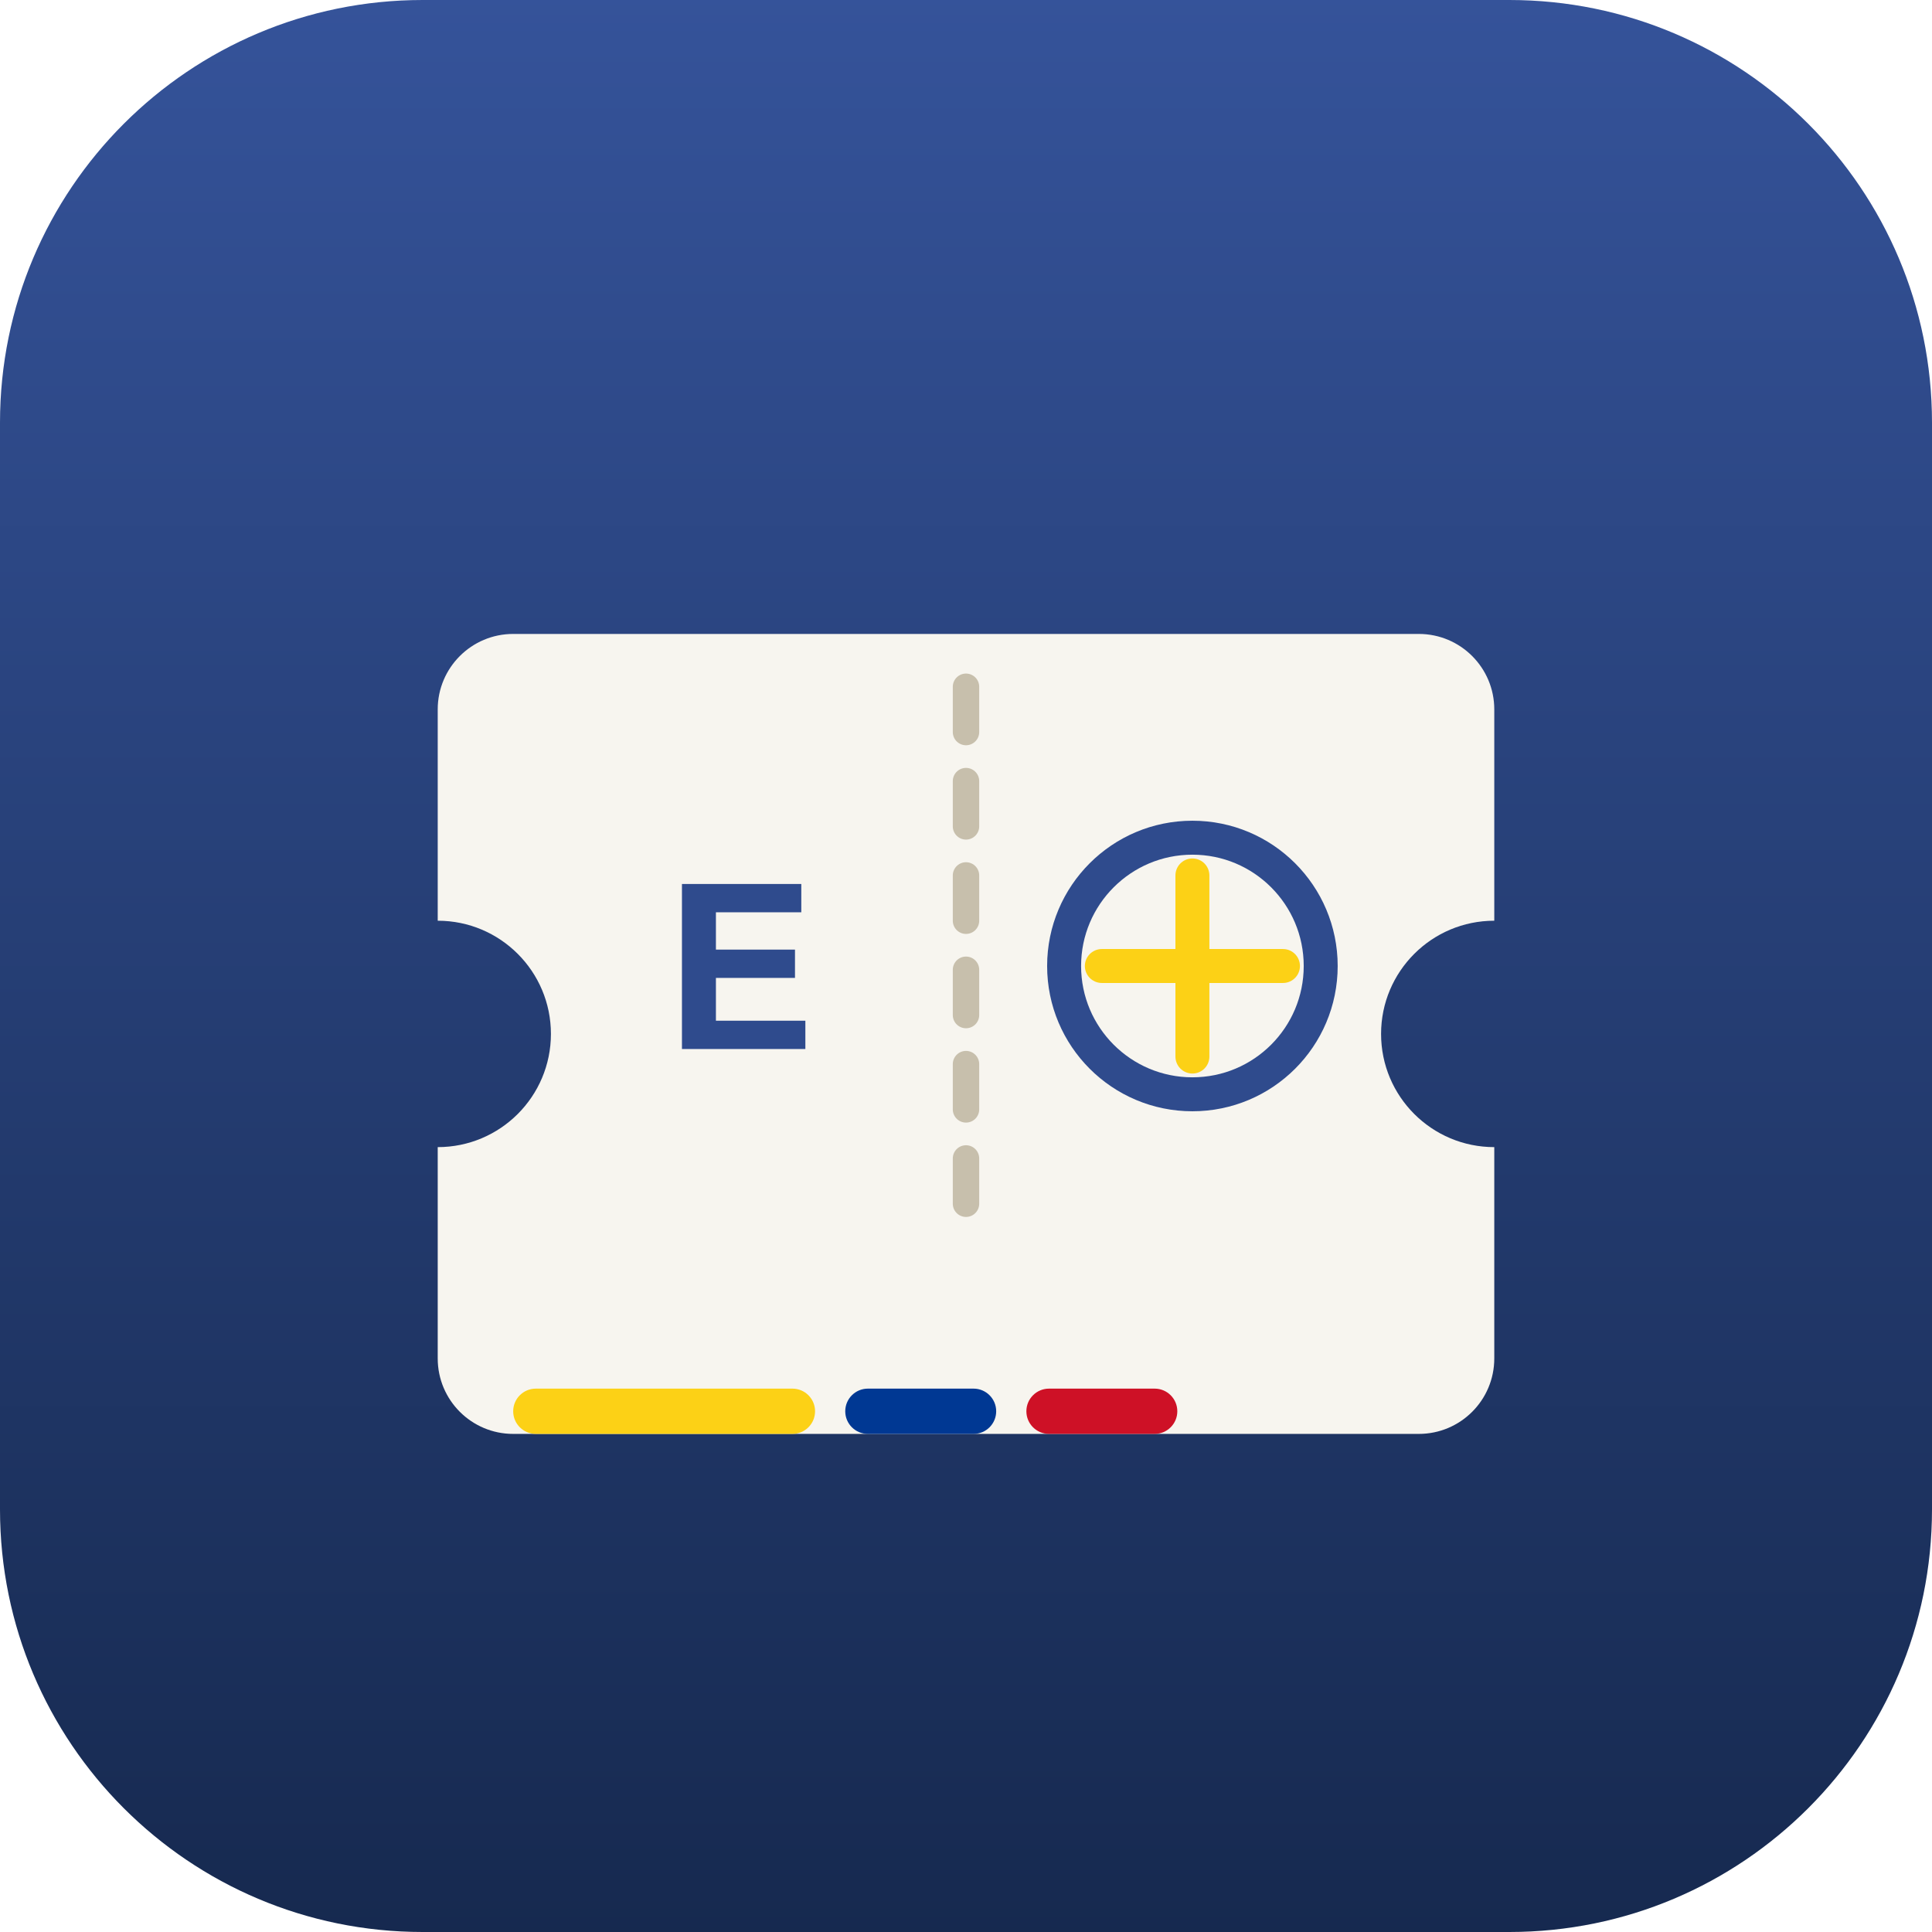
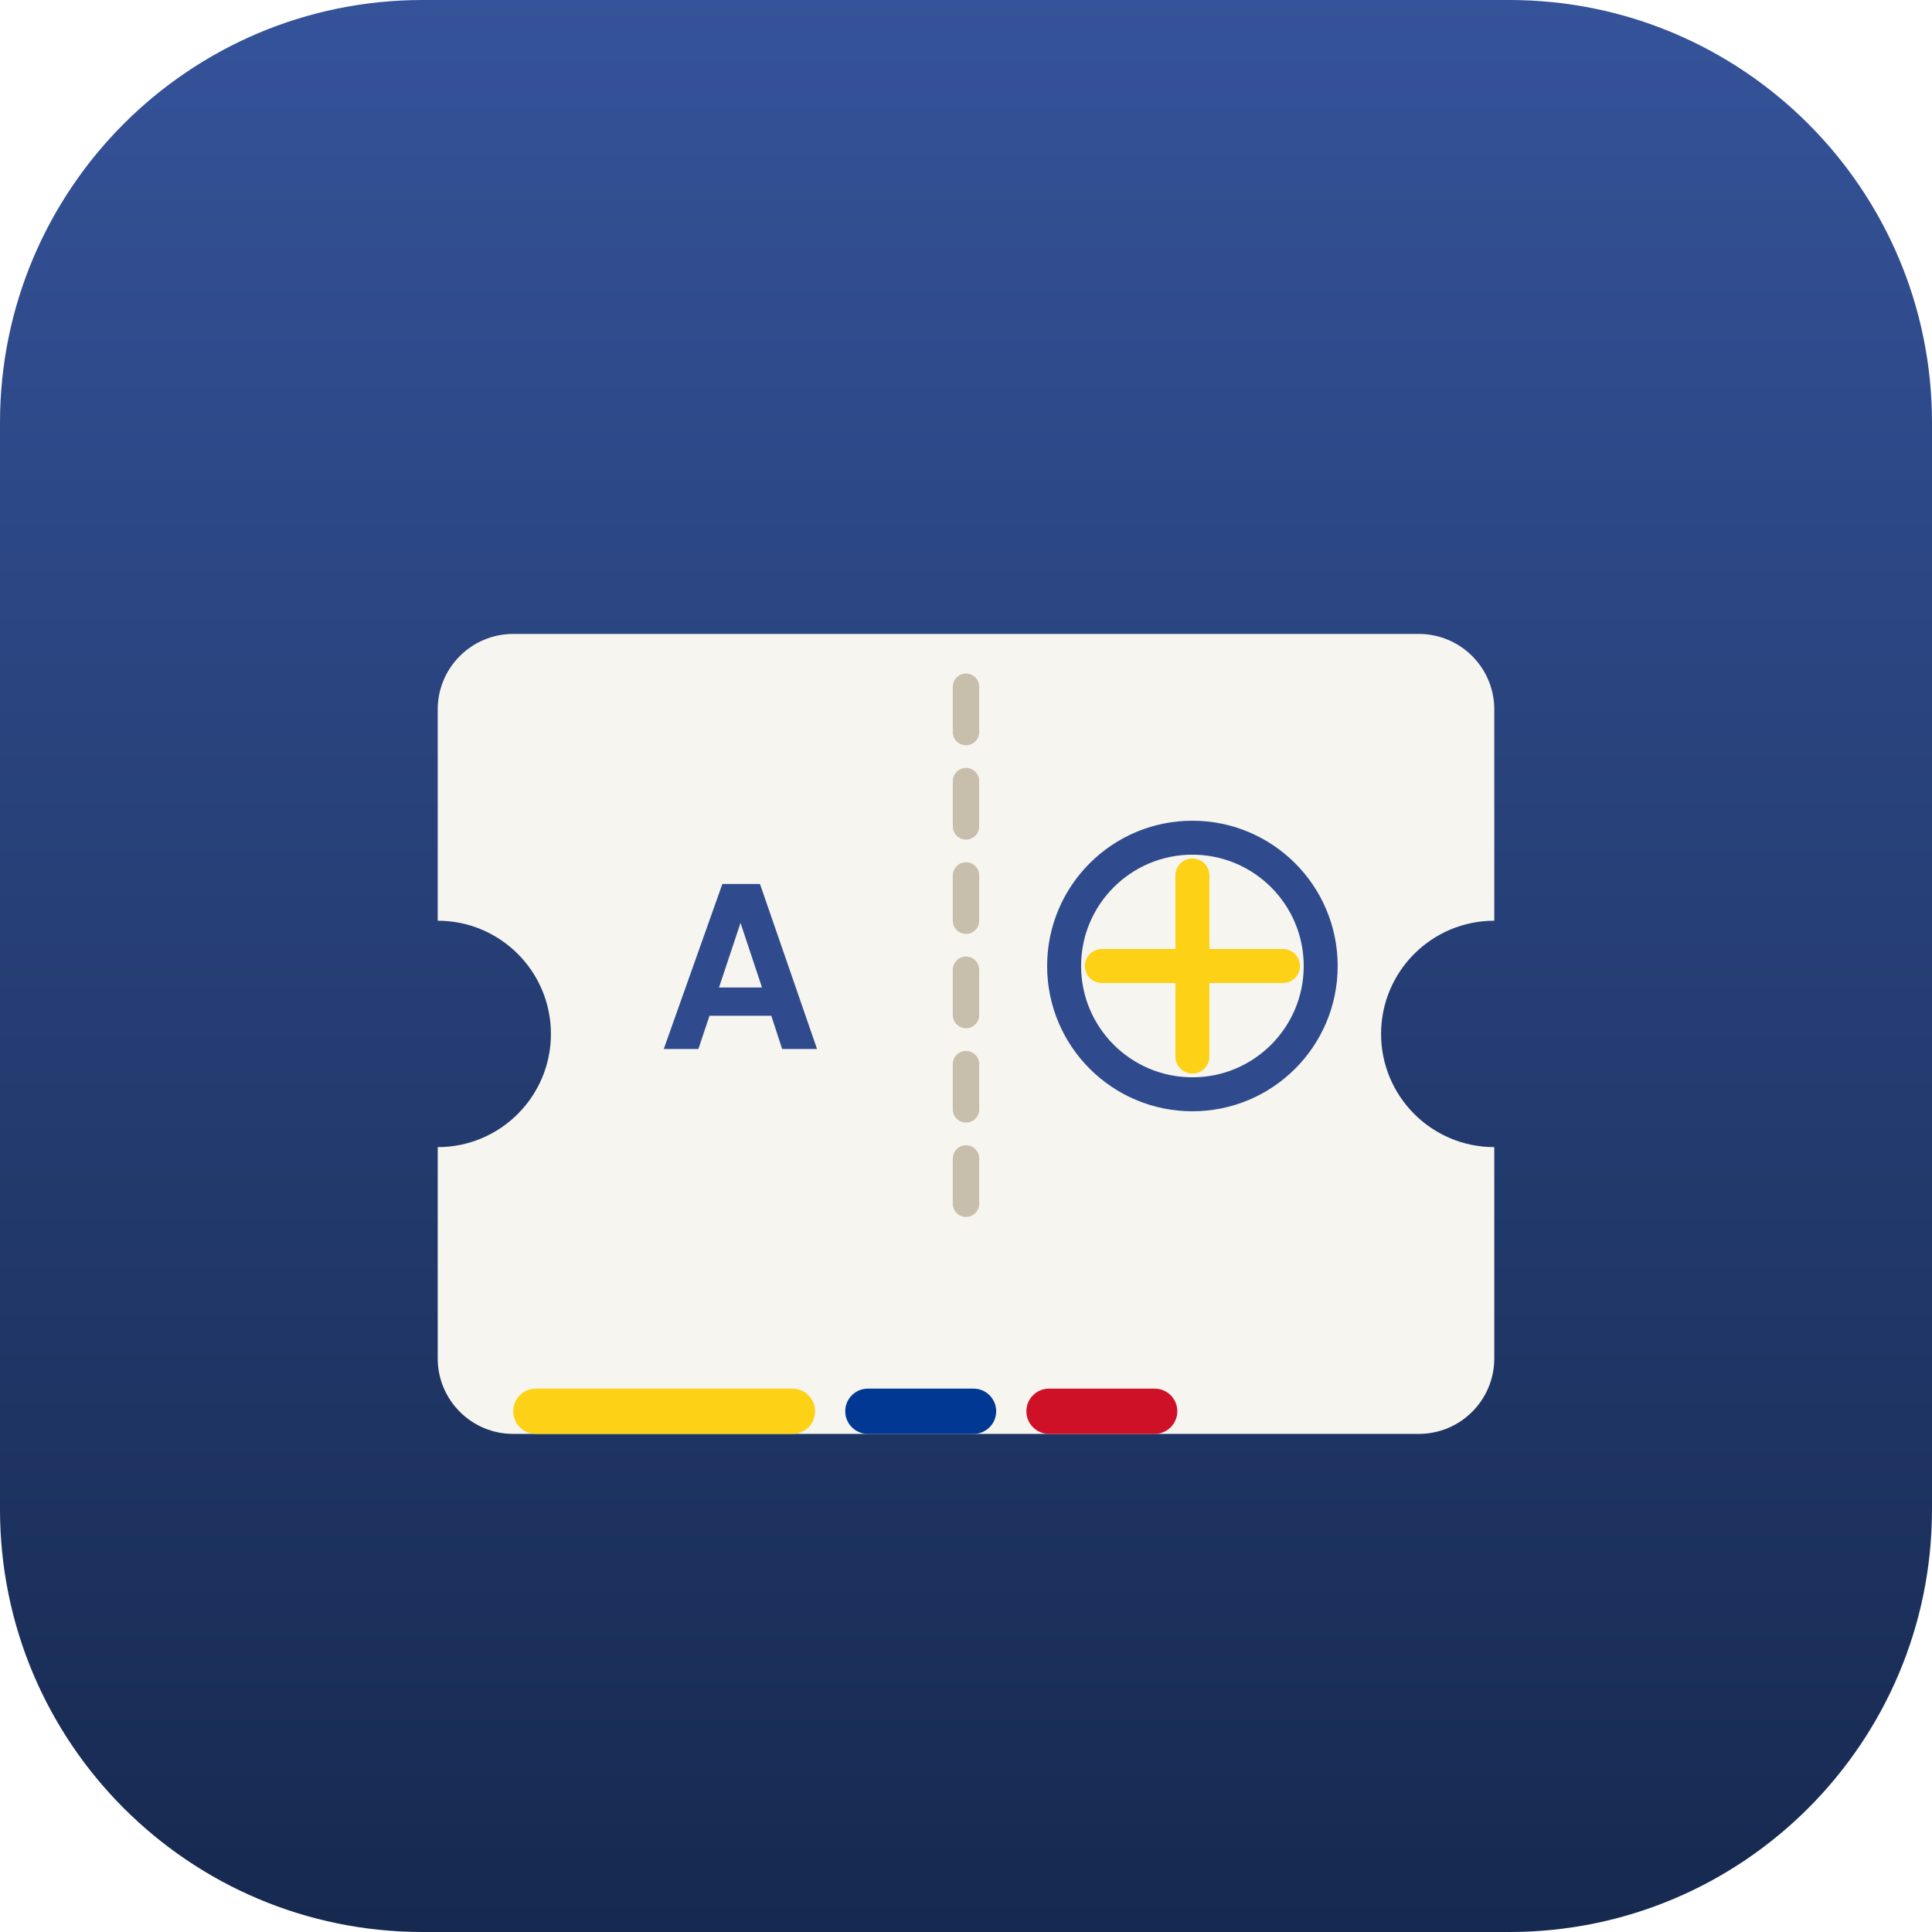
- <svg xmlns="http://www.w3.org/2000/svg" viewBox="0 0 512 512" role="img" aria-label="El Embajador">
+ <svg xmlns="http://www.w3.org/2000/svg" viewBox="0 0 512 512" role="img" aria-label="La arepa veneca ctm">
  <defs>
    <linearGradient id="t" x1="0" y1="0" x2="0" y2="1">
      <stop offset="0" stop-color="#35539A" />
      <stop offset="1" stop-color="#16294F" />
    </linearGradient>
  </defs>
  <rect width="512" height="512" rx="112" fill="url(#t)" />
  <path d="M136 168h240a20 20 0 0 1 20 20v56a30 30 0 0 0 0 60v56a20 20 0 0 1-20 20H136a20 20 0 0 1-20-20v-56a30 30 0 0 0 0-60v-56a20 20 0 0 1 20-20z" fill="#F7F5EF" />
  <path d="M256 182v148" stroke="#C7BFAC" stroke-width="7" stroke-dasharray="12 13" stroke-linecap="round" />
-   <text x="196" y="278" font-family="Archivo, Helvetica, Arial, sans-serif" font-size="60" font-weight="800" fill="#2F4B8D" text-anchor="middle">E</text>
+   <text x="196" y="278" font-family="Archivo, Helvetica, Arial, sans-serif" font-size="60" font-weight="800" fill="#2F4B8D" text-anchor="middle">A</text>
  <circle cx="316" cy="256" r="34" fill="none" stroke="#2F4B8D" stroke-width="9" />
  <path d="M316 232v48M292 256h48" stroke="#FCD116" stroke-width="9" stroke-linecap="round" />
  <rect x="136" y="368" width="80" height="12" rx="6" fill="#FCD116" />
  <rect x="224" y="368" width="40" height="12" rx="6" fill="#003893" />
  <rect x="272" y="368" width="40" height="12" rx="6" fill="#CE1126" />
</svg>
